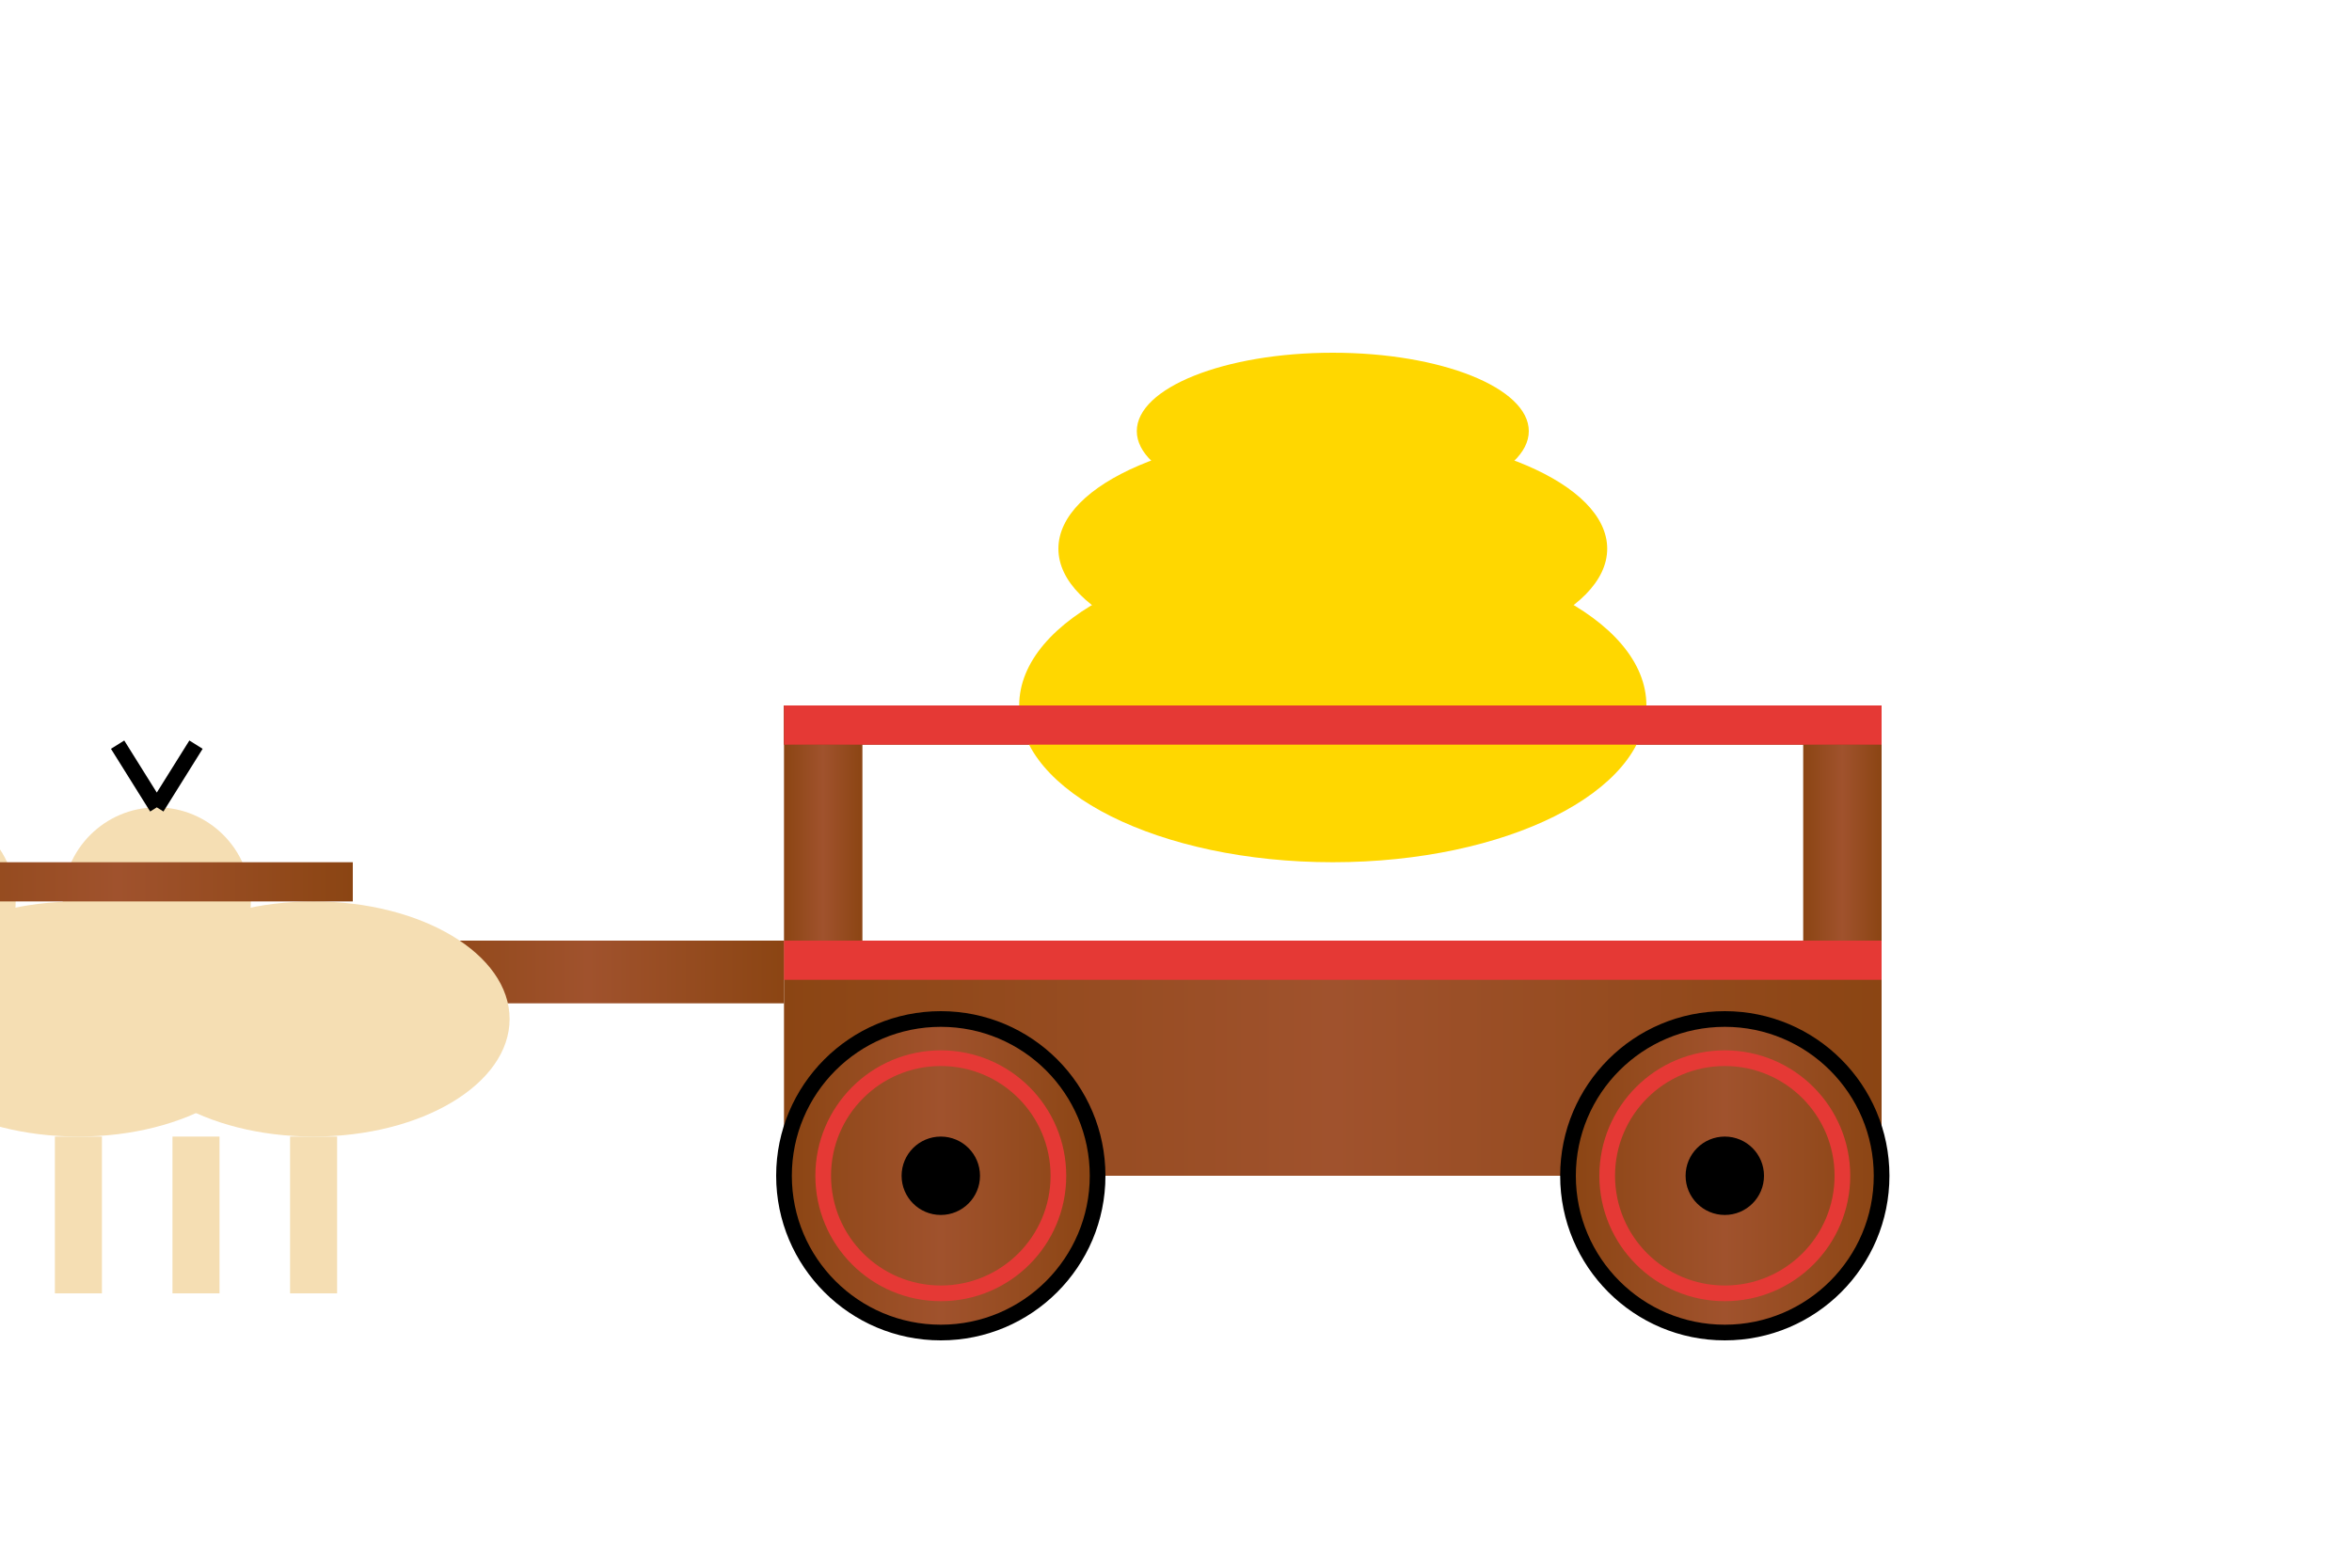
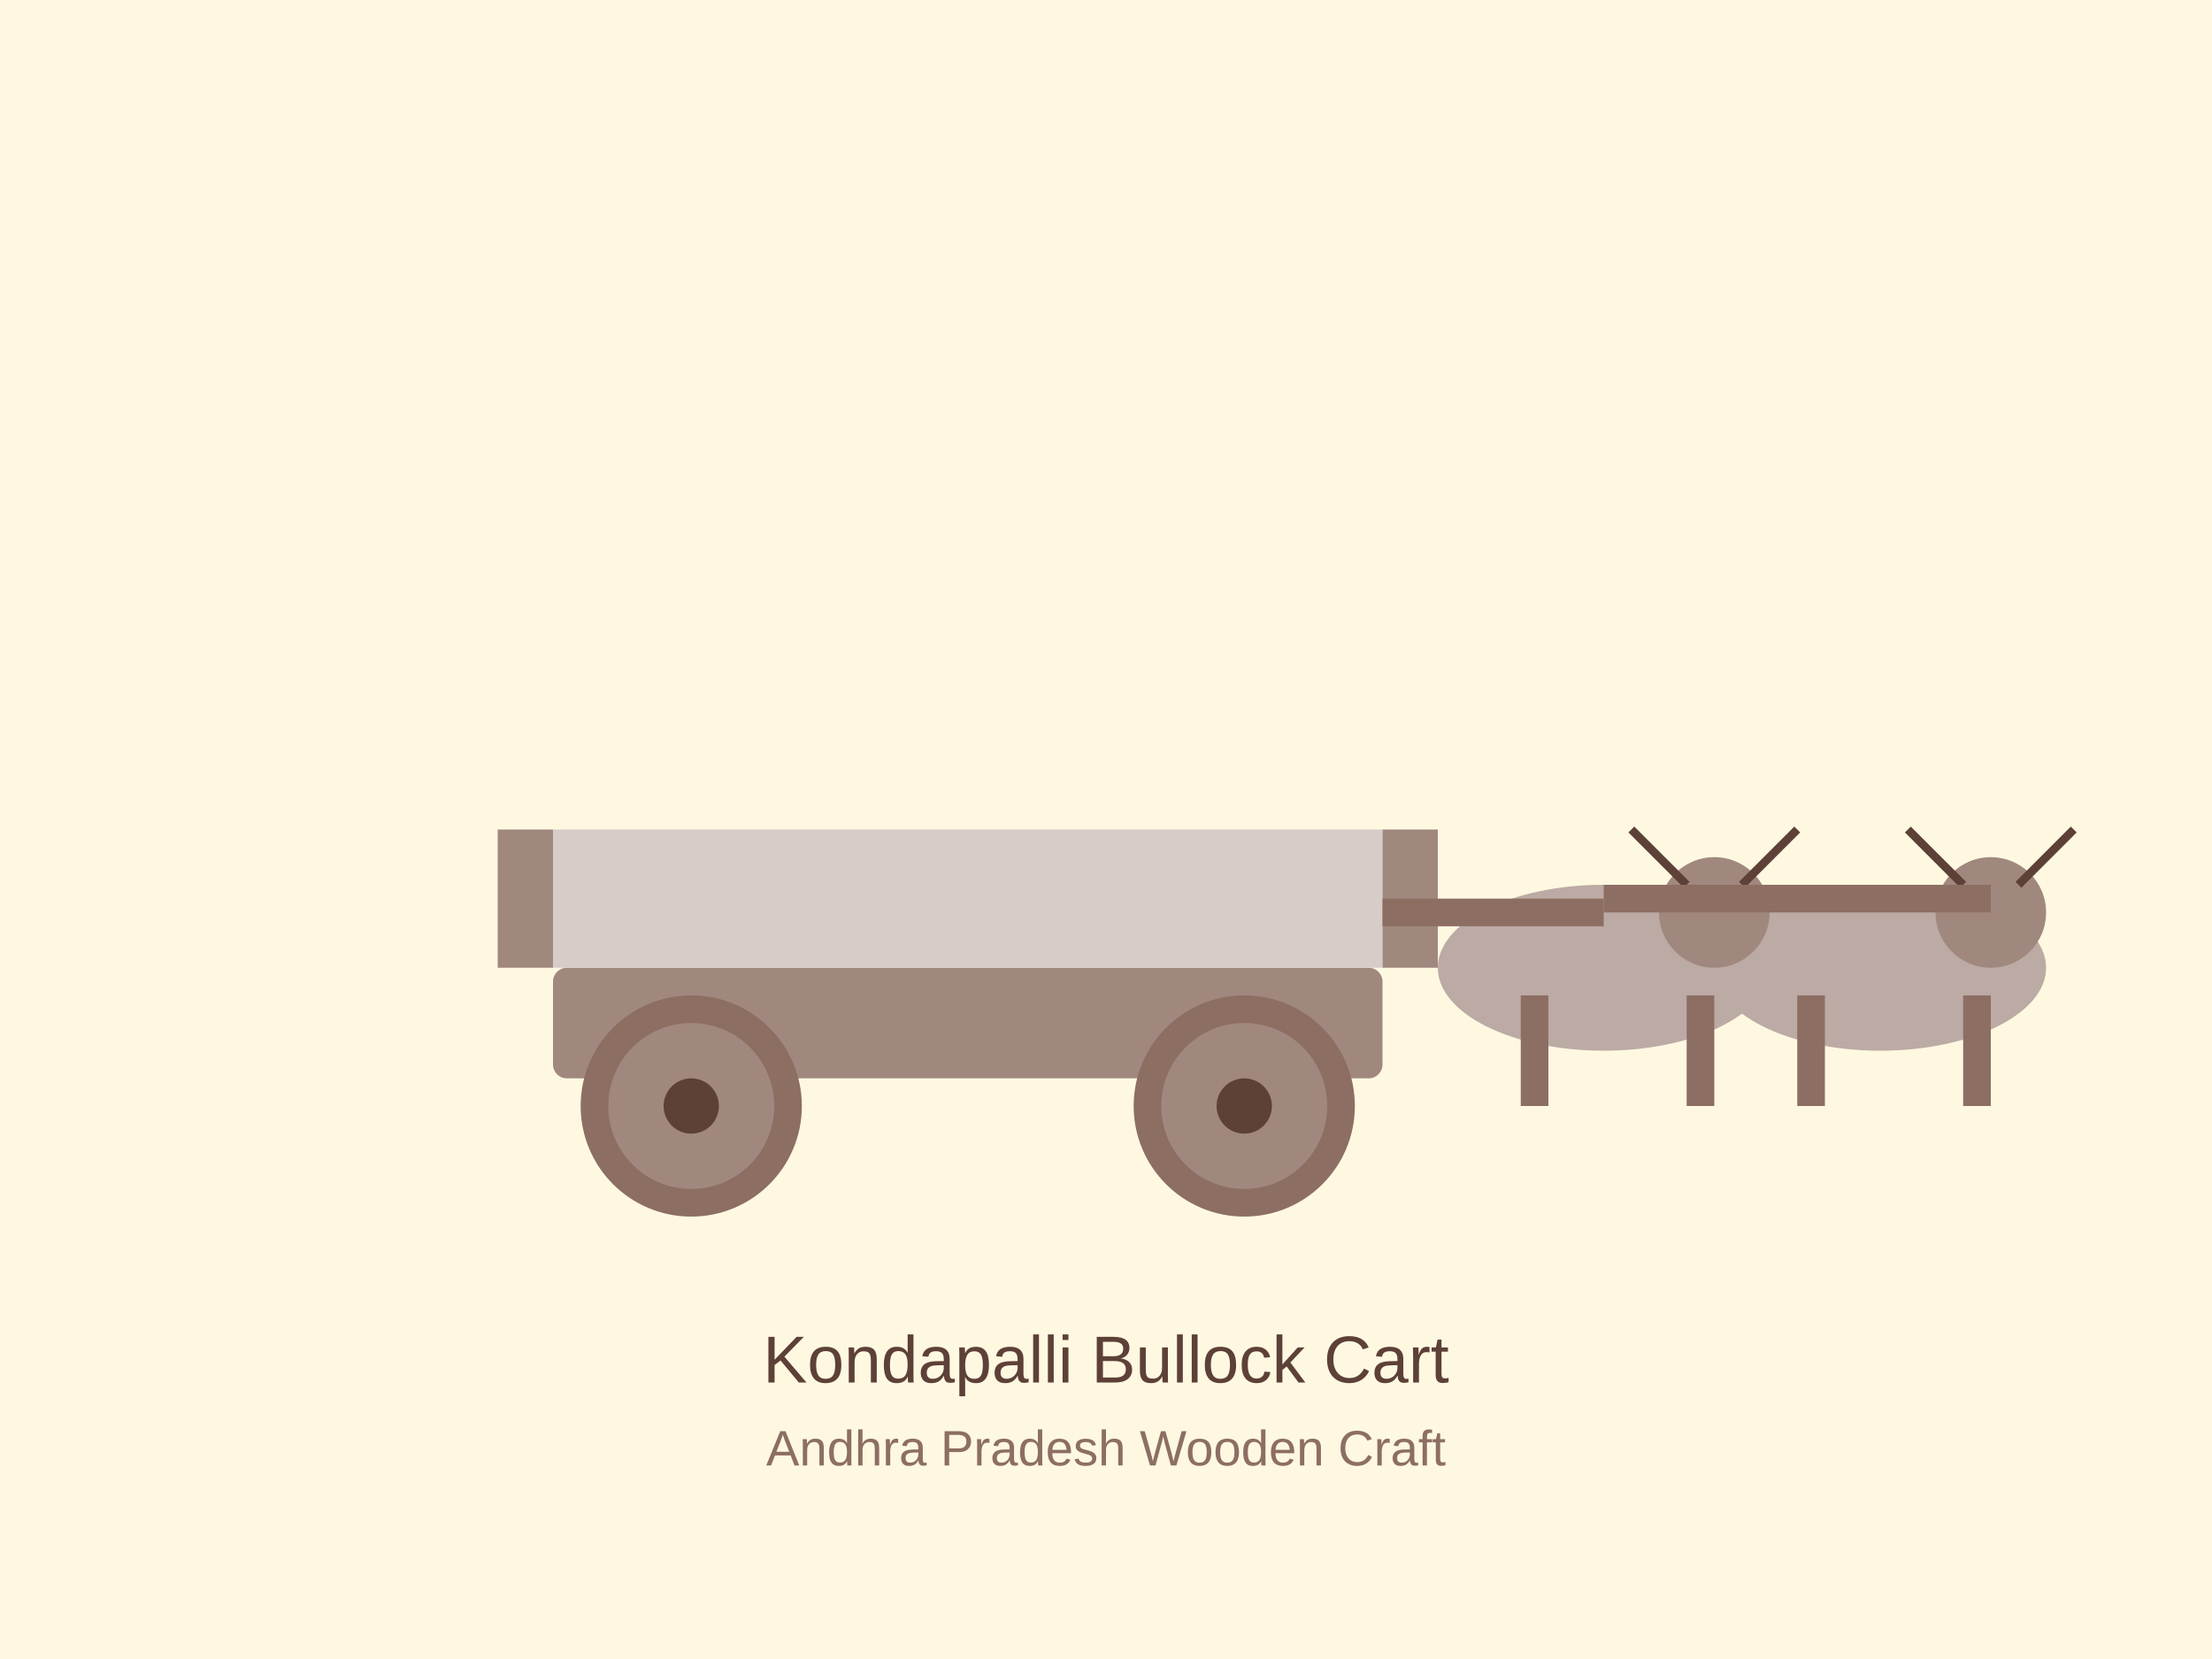
- <svg xmlns="http://www.w3.org/2000/svg" width="300" height="200" viewBox="0 0 300 200">
-   <defs>
-     <linearGradient id="wood" x1="0%" y1="0%" x2="100%" y2="0%">
-       <stop offset="0%" style="stop-color:#8B4513;stop-opacity:1" />
-       <stop offset="50%" style="stop-color:#A0522D;stop-opacity:1" />
-       <stop offset="100%" style="stop-color:#8B4513;stop-opacity:1" />
-     </linearGradient>
-     <linearGradient id="lightWood" x1="0%" y1="0%" x2="100%" y2="0%">
-       <stop offset="0%" style="stop-color:#CD853F;stop-opacity:1" />
-       <stop offset="50%" style="stop-color:#DEB887;stop-opacity:1" />
-       <stop offset="100%" style="stop-color:#CD853F;stop-opacity:1" />
-     </linearGradient>
-   </defs>
-   <rect x="100" y="120" width="140" height="30" fill="url(#wood)" />
-   <rect x="100" y="90" width="10" height="30" fill="url(#wood)" />
-   <rect x="230" y="90" width="10" height="30" fill="url(#wood)" />
-   <rect x="100" y="90" width="140" height="5" fill="url(#wood)" />
-   <circle cx="120" cy="150" r="20" fill="url(#wood)" stroke="black" stroke-width="2" />
-   <circle cx="120" cy="150" r="5" fill="black" />
-   <circle cx="220" cy="150" r="20" fill="url(#wood)" stroke="black" stroke-width="2" />
-   <circle cx="220" cy="150" r="5" fill="black" />
-   <rect x="50" y="120" width="50" height="8" fill="url(#wood)" />
-   <ellipse cx="40" cy="130" rx="25" ry="15" fill="#F5DEB3" />
-   <circle cx="20" cy="115" r="12" fill="#F5DEB3" />
-   <path d="M20,103 L15,95 M20,103 L25,95" stroke="black" stroke-width="2" />
-   <line x1="40" y1="145" x2="40" y2="165" stroke="#F5DEB3" stroke-width="6" />
-   <line x1="25" y1="145" x2="25" y2="165" stroke="#F5DEB3" stroke-width="6" />
-   <ellipse cx="10" cy="130" rx="25" ry="15" fill="#F5DEB3" />
-   <circle cx="-10" cy="115" r="12" fill="#F5DEB3" />
-   <path d="M-10,103 L-15,95 M-10,103 L-5,95" stroke="black" stroke-width="2" />
-   <line x1="10" y1="145" x2="10" y2="165" stroke="#F5DEB3" stroke-width="6" />
-   <line x1="-5" y1="145" x2="-5" y2="165" stroke="#F5DEB3" stroke-width="6" />
-   <rect x="-15" y="110" width="60" height="5" fill="url(#wood)" />
-   <ellipse cx="170" cy="90" rx="40" ry="20" fill="#FFD700" />
-   <ellipse cx="170" cy="70" rx="35" ry="15" fill="#FFD700" />
-   <ellipse cx="170" cy="55" rx="25" ry="10" fill="#FFD700" />
-   <rect x="100" y="120" width="140" height="5" fill="#E53935" />
-   <rect x="100" y="90" width="140" height="5" fill="#E53935" />
-   <circle cx="120" cy="150" r="15" fill="none" stroke="#E53935" stroke-width="2" />
-   <circle cx="220" cy="150" r="15" fill="none" stroke="#E53935" stroke-width="2" />
+ <svg xmlns="http://www.w3.org/2000/svg" width="800" height="600">
+   <rect width="100%" height="100%" fill="#FFF8E1" />
+   <rect x="200" y="350" width="300" height="40" rx="5" fill="#A1887F" />
+   <circle cx="250" cy="400" r="40" fill="#8D6E63" />
+   <circle cx="250" cy="400" r="30" fill="#A1887F" />
+   <circle cx="250" cy="400" r="10" fill="#5D4037" />
+   <circle cx="450" cy="400" r="40" fill="#8D6E63" />
+   <circle cx="450" cy="400" r="30" fill="#A1887F" />
+   <circle cx="450" cy="400" r="10" fill="#5D4037" />
+   <rect x="200" y="300" width="300" height="50" fill="#D7CCC8" />
+   <rect x="180" y="300" width="20" height="50" fill="#A1887F" />
+   <rect x="500" y="300" width="20" height="50" fill="#A1887F" />
+   <ellipse cx="580" cy="350" rx="60" ry="30" fill="#BCAAA4" />
+   <ellipse cx="680" cy="350" rx="60" ry="30" fill="#BCAAA4" />
+   <circle cx="620" cy="330" r="20" fill="#A1887F" />
+   <circle cx="720" cy="330" r="20" fill="#A1887F" />
+   <path d="M610,320 L590,300 M630,320 L650,300" stroke="#5D4037" stroke-width="3" fill="none" />
+   <path d="M710,320 L690,300 M730,320 L750,300" stroke="#5D4037" stroke-width="3" fill="none" />
+   <rect x="580" y="320" width="140" height="10" fill="#8D6E63" />
+   <rect x="500" y="325" width="80" height="10" fill="#8D6E63" />
+   <rect x="550" y="360" width="10" height="40" fill="#8D6E63" />
+   <rect x="610" y="360" width="10" height="40" fill="#8D6E63" />
+   <rect x="650" y="360" width="10" height="40" fill="#8D6E63" />
+   <rect x="710" y="360" width="10" height="40" fill="#8D6E63" />
+   <text x="400" y="500" font-family="Arial" font-size="24" text-anchor="middle" fill="#5D4037">Kondapalli Bullock Cart</text>
+   <text x="400" y="530" font-family="Arial" font-size="18" text-anchor="middle" fill="#8D6E63">Andhra Pradesh Wooden Craft</text>
</svg>
